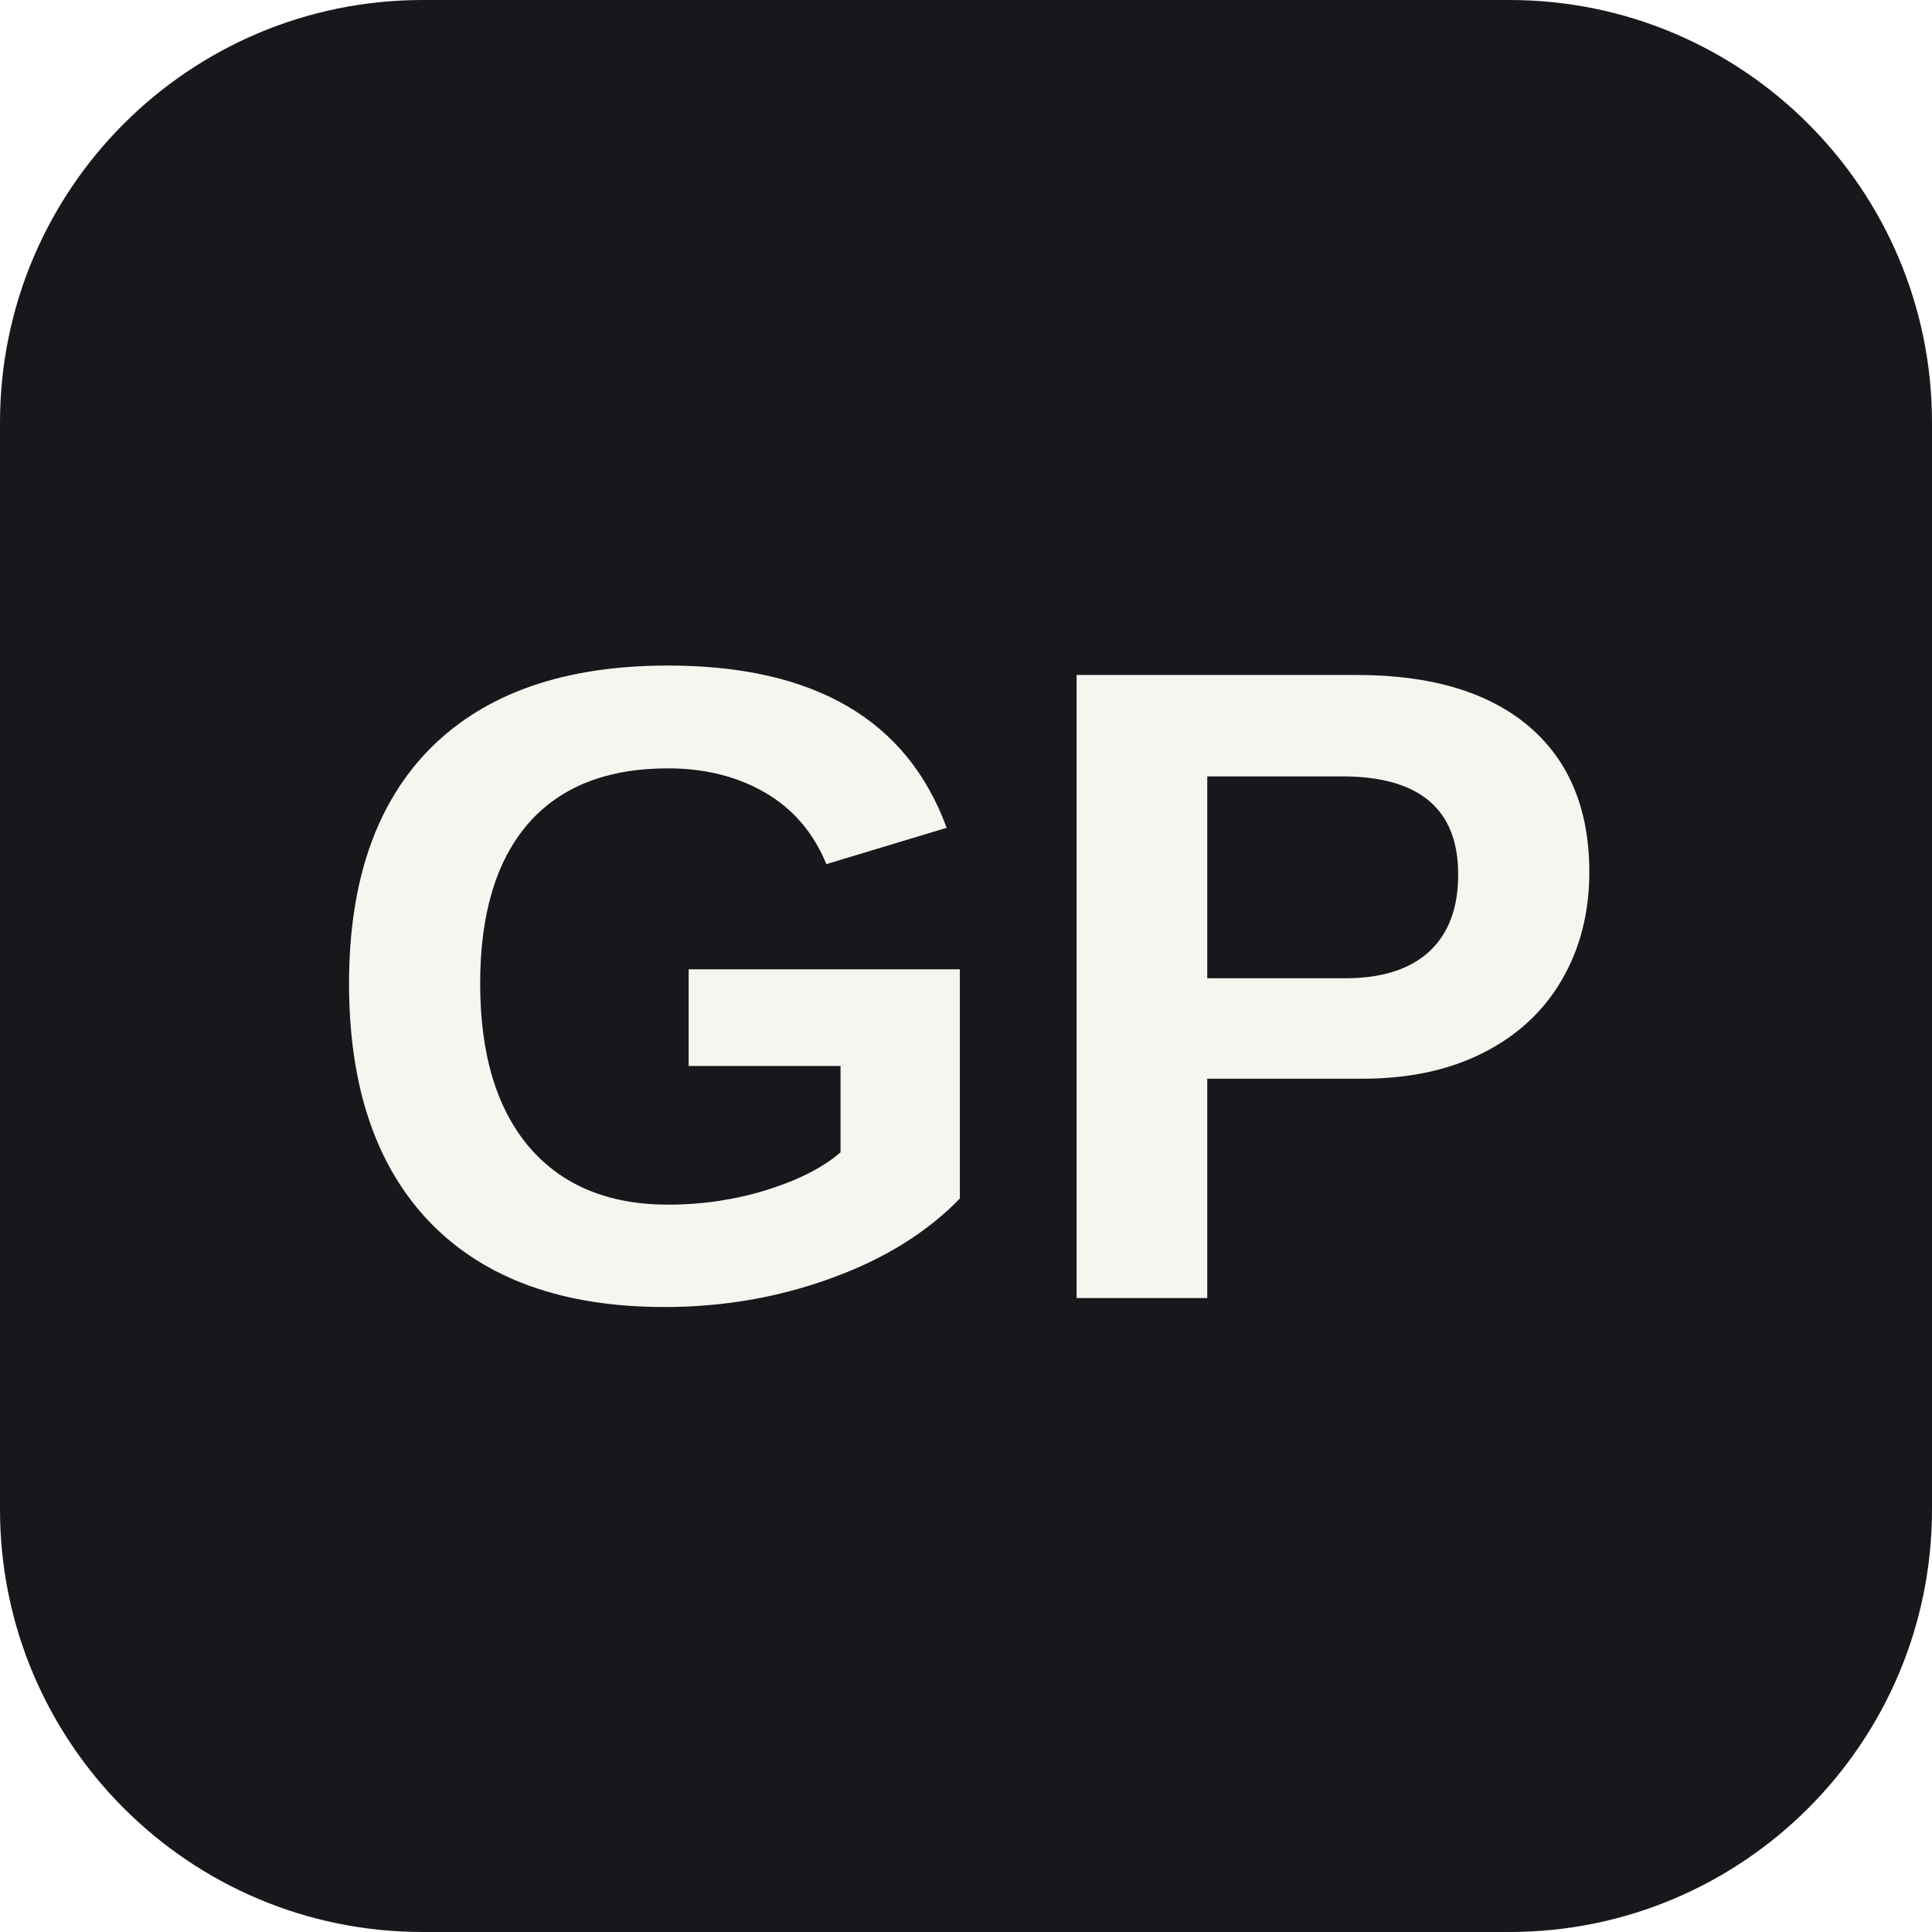
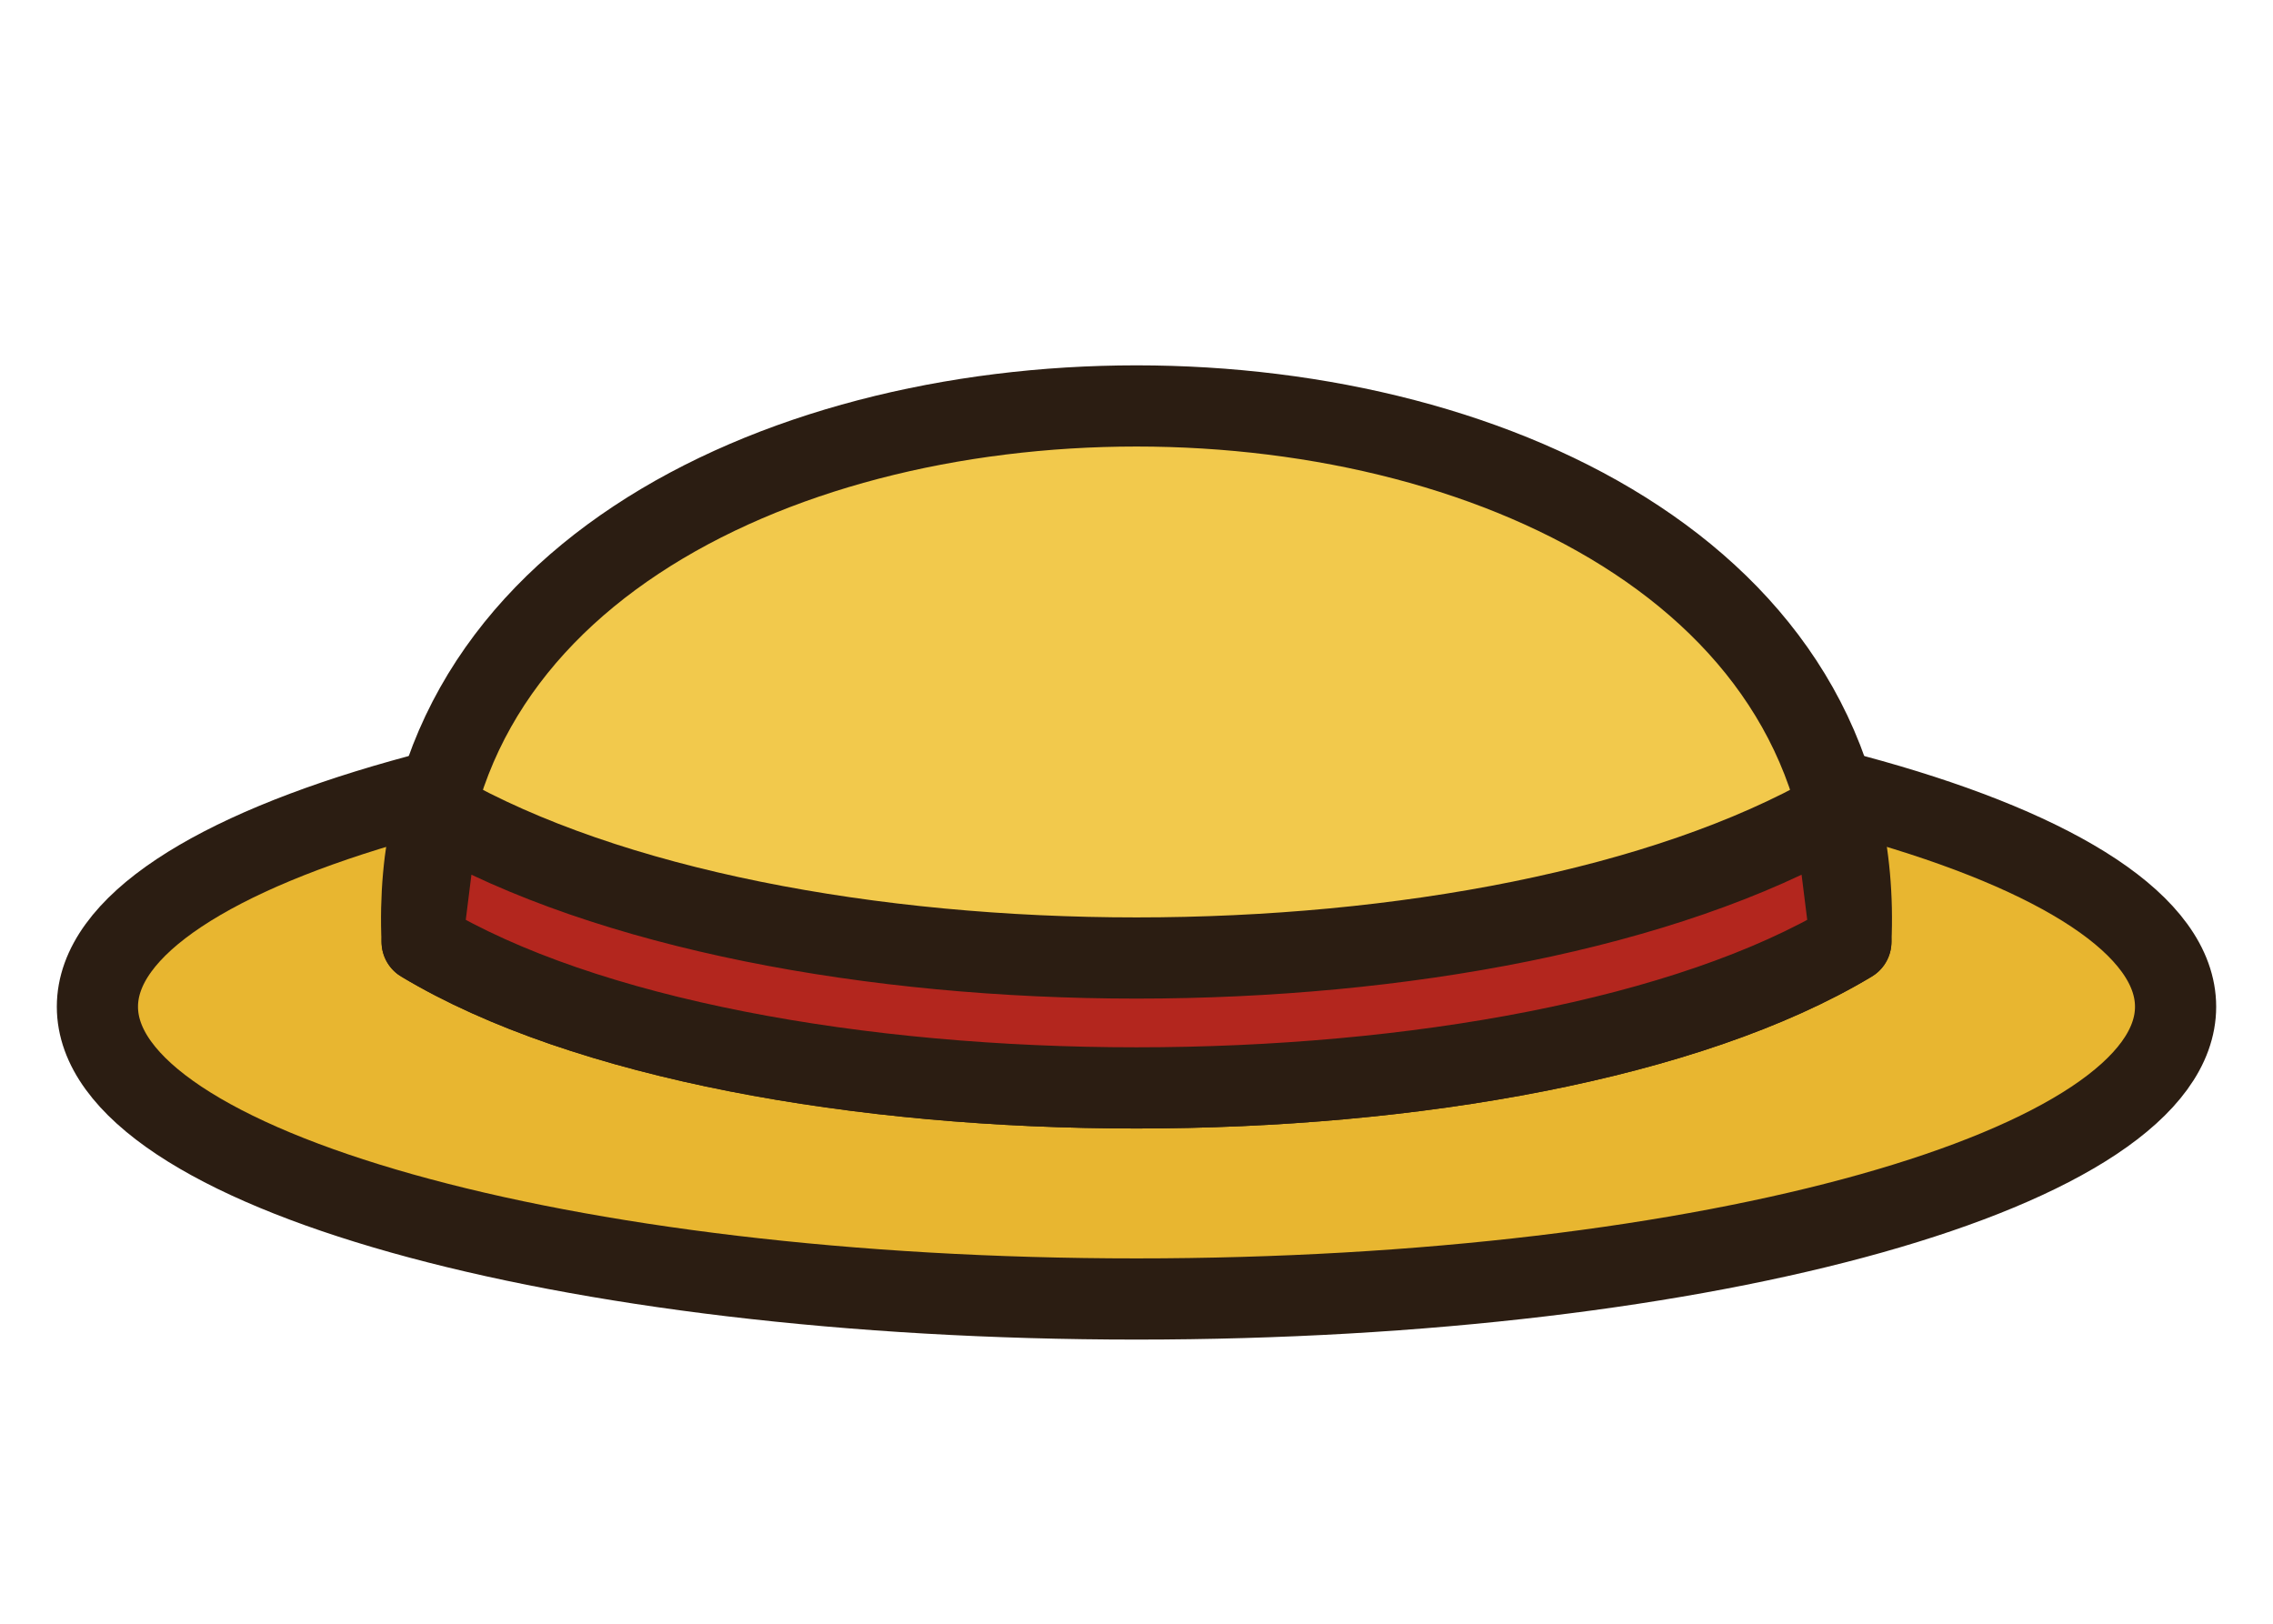
- <svg xmlns="http://www.w3.org/2000/svg" viewBox="0 0 64 64">
-   <rect width="64" height="64" rx="14" fill="#17181c" />
-   <text x="32" y="43" font-family="Arial,sans-serif" font-weight="700" font-size="30" text-anchor="middle" fill="#f7f5f0">GP</text>
+ <svg xmlns="http://www.w3.org/2000/svg" viewBox="0 0 140 100">
+   <ellipse cx="70" cy="62" rx="64" ry="18" fill="#e8b630" stroke="#2b1d12" stroke-width="5" />
+   <path d="M26 58C24 14 116 14 114 58 94 70 46 70 26 58Z" fill="#f2c94c" stroke="#2b1d12" stroke-width="5" stroke-linejoin="round" />
+   <path d="M27 50C48 62 92 62 113 50L114 58C94 70 46 70 26 58Z" fill="#b3261e" stroke="#2b1d12" stroke-width="5" stroke-linejoin="round" />
</svg>
